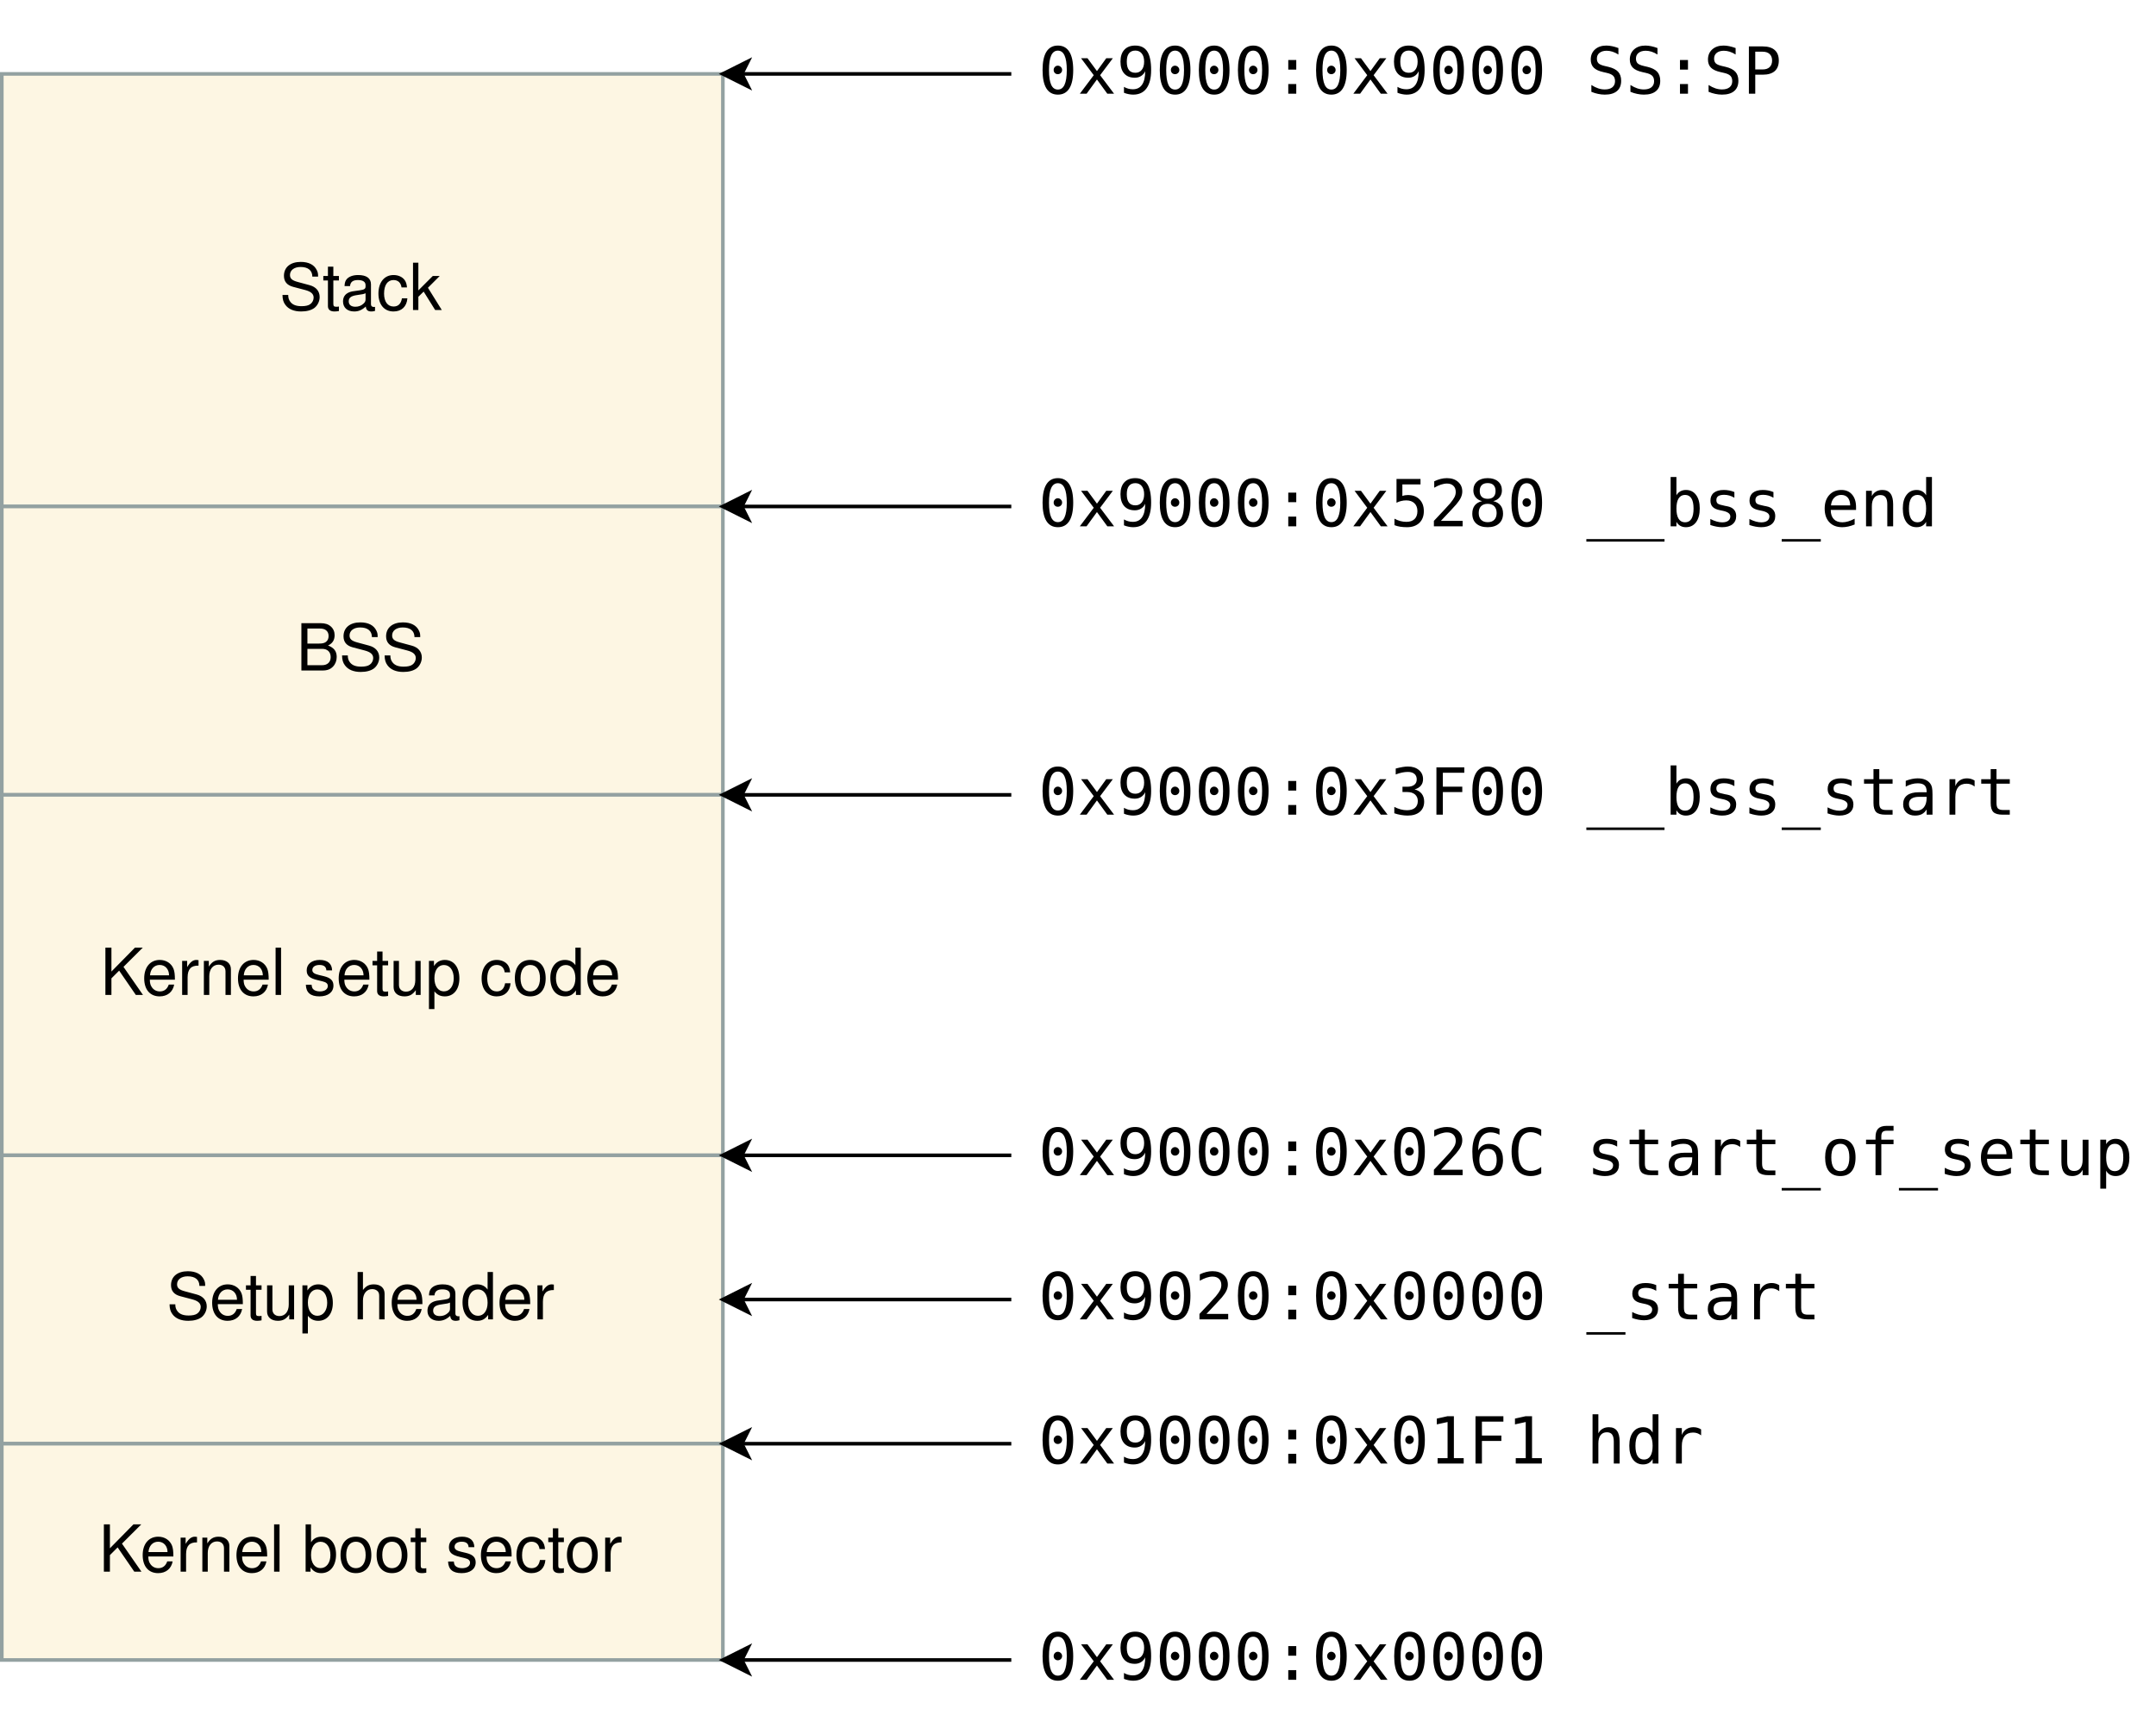
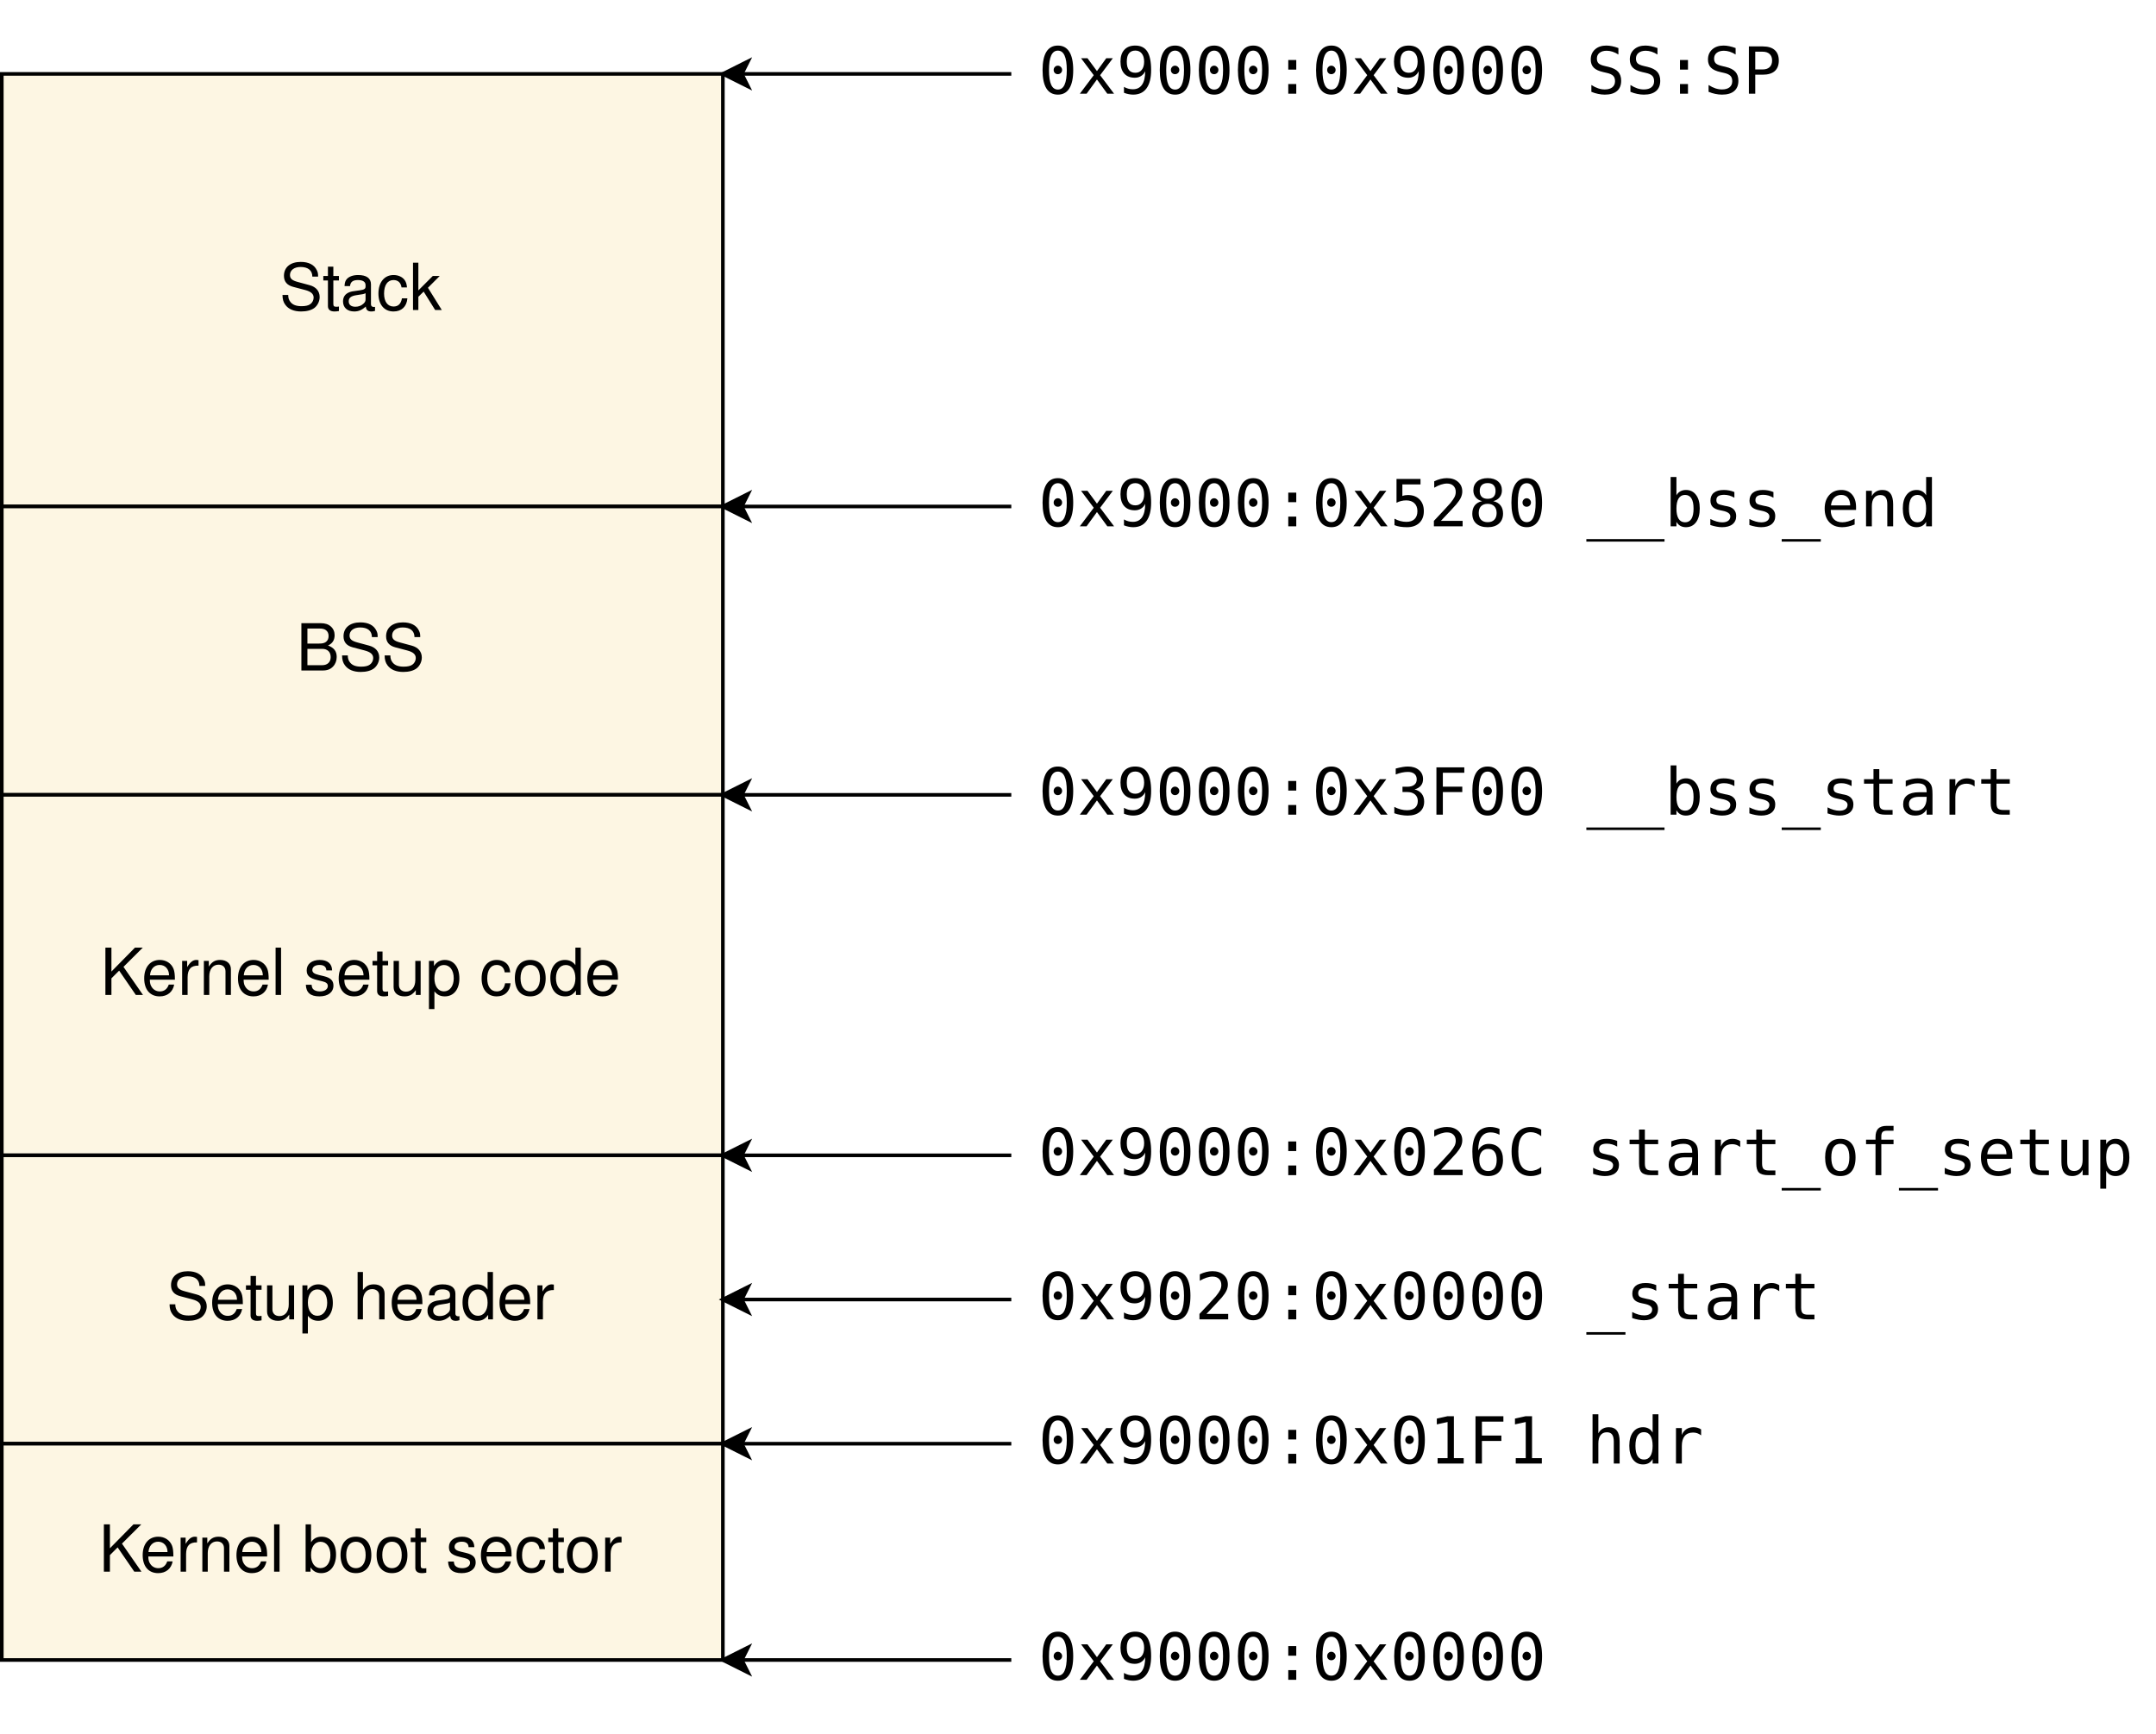
- <svg xmlns="http://www.w3.org/2000/svg" style="background: transparent; background-color: transparent; color-scheme: light dark;" version="1.1" width="598px" height="481px" viewBox="0 0 598 481" content="&lt;mxfile host=&quot;app.diagrams.net&quot;&gt;&lt;diagram name=&quot;Page-1&quot; id=&quot;early-bss&quot;&gt;&lt;mxGraphModel grid=&quot;1&quot; gridSize=&quot;10&quot; guides=&quot;1&quot; tooltips=&quot;1&quot; connect=&quot;1&quot; arrows=&quot;1&quot; fold=&quot;1&quot; page=&quot;1&quot; pageScale=&quot;1&quot; pageWidth=&quot;850&quot; pageHeight=&quot;1100&quot; math=&quot;0&quot; shadow=&quot;0&quot;&gt;&lt;root&gt;&lt;mxCell id=&quot;0&quot; /&gt;&lt;mxCell id=&quot;1&quot; parent=&quot;0&quot; /&gt;&lt;mxCell id=&quot;early-bss-1&quot; parent=&quot;1&quot; style=&quot;rounded=0;whiteSpace=wrap;html=1;fillColor=#FDF6E3;strokeColor=#93A1A1;strokeWidth=1;fontColor=#000000;fontSize=18;fontFamily=Helvetica;&quot; value=&quot;Stack&quot; vertex=&quot;1&quot;&gt;&lt;mxGeometry x=&quot;200&quot; y=&quot;80&quot; width=&quot;200&quot; height=&quot;120&quot; as=&quot;geometry&quot; /&gt;&lt;/mxCell&gt;&lt;mxCell id=&quot;early-bss-2&quot; parent=&quot;1&quot; style=&quot;rounded=0;whiteSpace=wrap;html=1;fillColor=#FDF6E3;strokeColor=#93A1A1;strokeWidth=1;fontColor=#000000;fontSize=18;fontFamily=Helvetica;&quot; value=&quot;BSS&quot; vertex=&quot;1&quot;&gt;&lt;mxGeometry x=&quot;200&quot; y=&quot;200&quot; width=&quot;200&quot; height=&quot;80&quot; as=&quot;geometry&quot; /&gt;&lt;/mxCell&gt;&lt;mxCell id=&quot;early-bss-3&quot; parent=&quot;1&quot; style=&quot;rounded=0;whiteSpace=wrap;html=1;fillColor=#FDF6E3;strokeColor=#93A1A1;strokeWidth=1;fontColor=#000000;fontSize=18;fontFamily=Helvetica;&quot; value=&quot;Kernel setup code&quot; vertex=&quot;1&quot;&gt;&lt;mxGeometry x=&quot;200&quot; y=&quot;280&quot; width=&quot;200&quot; height=&quot;100&quot; as=&quot;geometry&quot; /&gt;&lt;/mxCell&gt;&lt;mxCell id=&quot;early-bss-4&quot; parent=&quot;1&quot; style=&quot;rounded=0;whiteSpace=wrap;html=1;fillColor=#FDF6E3;strokeColor=#93A1A1;strokeWidth=1;fontColor=#000000;fontSize=18;fontFamily=Helvetica;&quot; value=&quot;Setup header&quot; vertex=&quot;1&quot;&gt;&lt;mxGeometry x=&quot;200&quot; y=&quot;380&quot; width=&quot;200&quot; height=&quot;80&quot; as=&quot;geometry&quot; /&gt;&lt;/mxCell&gt;&lt;mxCell id=&quot;early-bss-5&quot; parent=&quot;1&quot; style=&quot;rounded=0;whiteSpace=wrap;html=1;fillColor=#FDF6E3;strokeColor=#93A1A1;strokeWidth=1;fontColor=#000000;fontSize=18;fontFamily=Helvetica;&quot; value=&quot;Kernel boot sector&quot; vertex=&quot;1&quot;&gt;&lt;mxGeometry x=&quot;200&quot; y=&quot;460&quot; width=&quot;200&quot; height=&quot;60&quot; as=&quot;geometry&quot; /&gt;&lt;/mxCell&gt;&lt;mxCell id=&quot;early-bss-6&quot; edge=&quot;1&quot; parent=&quot;1&quot; style=&quot;edgeStyle=orthogonalEdgeStyle;rounded=0;orthogonalLoop=1;html=1;&quot;&gt;&lt;mxGeometry relative=&quot;1&quot; as=&quot;geometry&quot;&gt;&lt;mxPoint x=&quot;480&quot; y=&quot;80&quot; as=&quot;sourcePoint&quot; /&gt;&lt;mxPoint x=&quot;400&quot; y=&quot;80&quot; as=&quot;targetPoint&quot; /&gt;&lt;/mxGeometry&gt;&lt;/mxCell&gt;&lt;mxCell id=&quot;early-bss-7&quot; parent=&quot;1&quot; style=&quot;text;html=1;align=left;verticalAlign=middle;whiteSpace=wrap;rounded=0;fontSize=18;fontFamily=monospace;fontColor=#000000;&quot; value=&quot;0x9000:0x9000&quot; vertex=&quot;1&quot;&gt;&lt;mxGeometry x=&quot;488&quot; y=&quot;65&quot; width=&quot;145&quot; height=&quot;30&quot; as=&quot;geometry&quot; /&gt;&lt;/mxCell&gt;&lt;mxCell id=&quot;early-bss-8&quot; parent=&quot;1&quot; style=&quot;text;html=1;align=left;verticalAlign=middle;whiteSpace=nowrap;rounded=0;fontSize=18;fontFamily=monospace;fontColor=#000000;&quot; value=&quot;SS:SP&quot; vertex=&quot;1&quot;&gt;&lt;mxGeometry x=&quot;640&quot; y=&quot;65&quot; width=&quot;157&quot; height=&quot;30&quot; as=&quot;geometry&quot; /&gt;&lt;/mxCell&gt;&lt;mxCell id=&quot;early-bss-9&quot; edge=&quot;1&quot; parent=&quot;1&quot; style=&quot;edgeStyle=orthogonalEdgeStyle;rounded=0;orthogonalLoop=1;html=1;&quot;&gt;&lt;mxGeometry relative=&quot;1&quot; as=&quot;geometry&quot;&gt;&lt;mxPoint x=&quot;480&quot; y=&quot;200&quot; as=&quot;sourcePoint&quot; /&gt;&lt;mxPoint x=&quot;400&quot; y=&quot;200&quot; as=&quot;targetPoint&quot; /&gt;&lt;/mxGeometry&gt;&lt;/mxCell&gt;&lt;mxCell id=&quot;early-bss-10&quot; parent=&quot;1&quot; style=&quot;text;html=1;align=left;verticalAlign=middle;whiteSpace=wrap;rounded=0;fontSize=18;fontFamily=monospace;fontColor=#000000;&quot; value=&quot;0x9000:0x5280&quot; vertex=&quot;1&quot;&gt;&lt;mxGeometry x=&quot;488&quot; y=&quot;185&quot; width=&quot;145&quot; height=&quot;30&quot; as=&quot;geometry&quot; /&gt;&lt;/mxCell&gt;&lt;mxCell id=&quot;early-bss-11&quot; parent=&quot;1&quot; style=&quot;text;html=1;align=left;verticalAlign=middle;whiteSpace=nowrap;rounded=0;fontSize=18;fontFamily=monospace;fontColor=#000000;&quot; value=&quot;__bss_end&quot; vertex=&quot;1&quot;&gt;&lt;mxGeometry x=&quot;640&quot; y=&quot;185&quot; width=&quot;157&quot; height=&quot;30&quot; as=&quot;geometry&quot; /&gt;&lt;/mxCell&gt;&lt;mxCell id=&quot;early-bss-12&quot; edge=&quot;1&quot; parent=&quot;1&quot; style=&quot;edgeStyle=orthogonalEdgeStyle;rounded=0;orthogonalLoop=1;html=1;&quot;&gt;&lt;mxGeometry relative=&quot;1&quot; as=&quot;geometry&quot;&gt;&lt;mxPoint x=&quot;480&quot; y=&quot;280&quot; as=&quot;sourcePoint&quot; /&gt;&lt;mxPoint x=&quot;400&quot; y=&quot;280&quot; as=&quot;targetPoint&quot; /&gt;&lt;/mxGeometry&gt;&lt;/mxCell&gt;&lt;mxCell id=&quot;early-bss-13&quot; parent=&quot;1&quot; style=&quot;text;html=1;align=left;verticalAlign=middle;whiteSpace=wrap;rounded=0;fontSize=18;fontFamily=monospace;fontColor=#000000;&quot; value=&quot;0x9000:0x3F00&quot; vertex=&quot;1&quot;&gt;&lt;mxGeometry x=&quot;488&quot; y=&quot;265&quot; width=&quot;145&quot; height=&quot;30&quot; as=&quot;geometry&quot; /&gt;&lt;/mxCell&gt;&lt;mxCell id=&quot;early-bss-14&quot; parent=&quot;1&quot; style=&quot;text;html=1;align=left;verticalAlign=middle;whiteSpace=nowrap;rounded=0;fontSize=18;fontFamily=monospace;fontColor=#000000;&quot; value=&quot;__bss_start&quot; vertex=&quot;1&quot;&gt;&lt;mxGeometry x=&quot;640&quot; y=&quot;265&quot; width=&quot;157&quot; height=&quot;30&quot; as=&quot;geometry&quot; /&gt;&lt;/mxCell&gt;&lt;mxCell id=&quot;early-bss-15&quot; edge=&quot;1&quot; parent=&quot;1&quot; style=&quot;edgeStyle=orthogonalEdgeStyle;rounded=0;orthogonalLoop=1;html=1;&quot;&gt;&lt;mxGeometry relative=&quot;1&quot; as=&quot;geometry&quot;&gt;&lt;mxPoint x=&quot;480&quot; y=&quot;380&quot; as=&quot;sourcePoint&quot; /&gt;&lt;mxPoint x=&quot;400&quot; y=&quot;380&quot; as=&quot;targetPoint&quot; /&gt;&lt;/mxGeometry&gt;&lt;/mxCell&gt;&lt;mxCell id=&quot;early-bss-16&quot; parent=&quot;1&quot; style=&quot;text;html=1;align=left;verticalAlign=middle;whiteSpace=wrap;rounded=0;fontSize=18;fontFamily=monospace;fontColor=#000000;&quot; value=&quot;0x9000:0x026C&quot; vertex=&quot;1&quot;&gt;&lt;mxGeometry x=&quot;488&quot; y=&quot;365&quot; width=&quot;145&quot; height=&quot;30&quot; as=&quot;geometry&quot; /&gt;&lt;/mxCell&gt;&lt;mxCell id=&quot;early-bss-17&quot; parent=&quot;1&quot; style=&quot;text;html=1;align=left;verticalAlign=middle;whiteSpace=nowrap;rounded=0;fontSize=18;fontFamily=monospace;fontColor=#000000;&quot; value=&quot;start_of_setup&quot; vertex=&quot;1&quot;&gt;&lt;mxGeometry x=&quot;640&quot; y=&quot;365&quot; width=&quot;157&quot; height=&quot;30&quot; as=&quot;geometry&quot; /&gt;&lt;/mxCell&gt;&lt;mxCell id=&quot;early-bss-18&quot; edge=&quot;1&quot; parent=&quot;1&quot; style=&quot;edgeStyle=orthogonalEdgeStyle;rounded=0;orthogonalLoop=1;html=1;&quot;&gt;&lt;mxGeometry relative=&quot;1&quot; as=&quot;geometry&quot;&gt;&lt;mxPoint x=&quot;480&quot; y=&quot;420&quot; as=&quot;sourcePoint&quot; /&gt;&lt;mxPoint x=&quot;400&quot; y=&quot;420&quot; as=&quot;targetPoint&quot; /&gt;&lt;/mxGeometry&gt;&lt;/mxCell&gt;&lt;mxCell id=&quot;early-bss-19&quot; parent=&quot;1&quot; style=&quot;text;html=1;align=left;verticalAlign=middle;whiteSpace=wrap;rounded=0;fontSize=18;fontFamily=monospace;fontColor=#000000;&quot; value=&quot;0x9020:0x0000&quot; vertex=&quot;1&quot;&gt;&lt;mxGeometry x=&quot;488&quot; y=&quot;405&quot; width=&quot;145&quot; height=&quot;30&quot; as=&quot;geometry&quot; /&gt;&lt;/mxCell&gt;&lt;mxCell id=&quot;early-bss-20&quot; parent=&quot;1&quot; style=&quot;text;html=1;align=left;verticalAlign=middle;whiteSpace=nowrap;rounded=0;fontSize=18;fontFamily=monospace;fontColor=#000000;&quot; value=&quot;_start&quot; vertex=&quot;1&quot;&gt;&lt;mxGeometry x=&quot;640&quot; y=&quot;405&quot; width=&quot;157&quot; height=&quot;30&quot; as=&quot;geometry&quot; /&gt;&lt;/mxCell&gt;&lt;mxCell id=&quot;early-bss-21&quot; edge=&quot;1&quot; parent=&quot;1&quot; style=&quot;edgeStyle=orthogonalEdgeStyle;rounded=0;orthogonalLoop=1;html=1;&quot;&gt;&lt;mxGeometry relative=&quot;1&quot; as=&quot;geometry&quot;&gt;&lt;mxPoint x=&quot;480&quot; y=&quot;460&quot; as=&quot;sourcePoint&quot; /&gt;&lt;mxPoint x=&quot;400&quot; y=&quot;460&quot; as=&quot;targetPoint&quot; /&gt;&lt;/mxGeometry&gt;&lt;/mxCell&gt;&lt;mxCell id=&quot;early-bss-22&quot; parent=&quot;1&quot; style=&quot;text;html=1;align=left;verticalAlign=middle;whiteSpace=wrap;rounded=0;fontSize=18;fontFamily=monospace;fontColor=#000000;&quot; value=&quot;0x9000:0x01F1&quot; vertex=&quot;1&quot;&gt;&lt;mxGeometry x=&quot;488&quot; y=&quot;445&quot; width=&quot;145&quot; height=&quot;30&quot; as=&quot;geometry&quot; /&gt;&lt;/mxCell&gt;&lt;mxCell id=&quot;early-bss-23&quot; parent=&quot;1&quot; style=&quot;text;html=1;align=left;verticalAlign=middle;whiteSpace=nowrap;rounded=0;fontSize=18;fontFamily=monospace;fontColor=#000000;&quot; value=&quot;hdr&quot; vertex=&quot;1&quot;&gt;&lt;mxGeometry x=&quot;640&quot; y=&quot;445&quot; width=&quot;157&quot; height=&quot;30&quot; as=&quot;geometry&quot; /&gt;&lt;/mxCell&gt;&lt;mxCell id=&quot;early-bss-24&quot; edge=&quot;1&quot; parent=&quot;1&quot; style=&quot;edgeStyle=orthogonalEdgeStyle;rounded=0;orthogonalLoop=1;html=1;&quot;&gt;&lt;mxGeometry relative=&quot;1&quot; as=&quot;geometry&quot;&gt;&lt;mxPoint x=&quot;480&quot; y=&quot;520&quot; as=&quot;sourcePoint&quot; /&gt;&lt;mxPoint x=&quot;400&quot; y=&quot;520&quot; as=&quot;targetPoint&quot; /&gt;&lt;/mxGeometry&gt;&lt;/mxCell&gt;&lt;mxCell id=&quot;early-bss-25&quot; parent=&quot;1&quot; style=&quot;text;html=1;align=left;verticalAlign=middle;whiteSpace=wrap;rounded=0;fontSize=18;fontFamily=monospace;fontColor=#000000;&quot; value=&quot;0x9000:0x0000&quot; vertex=&quot;1&quot;&gt;&lt;mxGeometry x=&quot;488&quot; y=&quot;505&quot; width=&quot;145&quot; height=&quot;30&quot; as=&quot;geometry&quot; /&gt;&lt;/mxCell&gt;&lt;/root&gt;&lt;/mxGraphModel&gt;&lt;/diagram&gt;&lt;/mxfile&gt;">
+ <svg xmlns="http://www.w3.org/2000/svg" style="background: transparent; background-color: transparent; color-scheme: light dark;" version="1.1" width="598px" height="481px" viewBox="0 0 598 481" content="&lt;mxfile host=&quot;app.diagrams.net&quot;&gt;&lt;diagram name=&quot;Page-1&quot; id=&quot;early-bss&quot;&gt;&lt;mxGraphModel grid=&quot;1&quot; gridSize=&quot;10&quot; guides=&quot;1&quot; tooltips=&quot;1&quot; connect=&quot;1&quot; arrows=&quot;1&quot; fold=&quot;1&quot; page=&quot;1&quot; pageScale=&quot;1&quot; pageWidth=&quot;850&quot; pageHeight=&quot;1100&quot; math=&quot;0&quot; shadow=&quot;0&quot;&gt;&lt;root&gt;&lt;mxCell id=&quot;0&quot; /&gt;&lt;mxCell id=&quot;1&quot; parent=&quot;0&quot; /&gt;&lt;mxCell id=&quot;early-bss-1&quot; parent=&quot;1&quot; style=&quot;rounded=0;whiteSpace=wrap;html=1;fillColor=#FDF6E3;strokeColor=#000000;strokeWidth=1;fontColor=#000000;fontSize=18;fontFamily=Helvetica;&quot; value=&quot;Stack&quot; vertex=&quot;1&quot;&gt;&lt;mxGeometry x=&quot;200&quot; y=&quot;80&quot; width=&quot;200&quot; height=&quot;120&quot; as=&quot;geometry&quot; /&gt;&lt;/mxCell&gt;&lt;mxCell id=&quot;early-bss-2&quot; parent=&quot;1&quot; style=&quot;rounded=0;whiteSpace=wrap;html=1;fillColor=#FDF6E3;strokeColor=#000000;strokeWidth=1;fontColor=#000000;fontSize=18;fontFamily=Helvetica;&quot; value=&quot;BSS&quot; vertex=&quot;1&quot;&gt;&lt;mxGeometry x=&quot;200&quot; y=&quot;200&quot; width=&quot;200&quot; height=&quot;80&quot; as=&quot;geometry&quot; /&gt;&lt;/mxCell&gt;&lt;mxCell id=&quot;early-bss-3&quot; parent=&quot;1&quot; style=&quot;rounded=0;whiteSpace=wrap;html=1;fillColor=#FDF6E3;strokeColor=#000000;strokeWidth=1;fontColor=#000000;fontSize=18;fontFamily=Helvetica;&quot; value=&quot;Kernel setup code&quot; vertex=&quot;1&quot;&gt;&lt;mxGeometry x=&quot;200&quot; y=&quot;280&quot; width=&quot;200&quot; height=&quot;100&quot; as=&quot;geometry&quot; /&gt;&lt;/mxCell&gt;&lt;mxCell id=&quot;early-bss-4&quot; parent=&quot;1&quot; style=&quot;rounded=0;whiteSpace=wrap;html=1;fillColor=#FDF6E3;strokeColor=#000000;strokeWidth=1;fontColor=#000000;fontSize=18;fontFamily=Helvetica;&quot; value=&quot;Setup header&quot; vertex=&quot;1&quot;&gt;&lt;mxGeometry x=&quot;200&quot; y=&quot;380&quot; width=&quot;200&quot; height=&quot;80&quot; as=&quot;geometry&quot; /&gt;&lt;/mxCell&gt;&lt;mxCell id=&quot;early-bss-5&quot; parent=&quot;1&quot; style=&quot;rounded=0;whiteSpace=wrap;html=1;fillColor=#FDF6E3;strokeColor=#000000;strokeWidth=1;fontColor=#000000;fontSize=18;fontFamily=Helvetica;&quot; value=&quot;Kernel boot sector&quot; vertex=&quot;1&quot;&gt;&lt;mxGeometry x=&quot;200&quot; y=&quot;460&quot; width=&quot;200&quot; height=&quot;60&quot; as=&quot;geometry&quot; /&gt;&lt;/mxCell&gt;&lt;mxCell id=&quot;early-bss-6&quot; edge=&quot;1&quot; parent=&quot;1&quot; style=&quot;edgeStyle=orthogonalEdgeStyle;rounded=0;orthogonalLoop=1;html=1;&quot;&gt;&lt;mxGeometry relative=&quot;1&quot; as=&quot;geometry&quot;&gt;&lt;mxPoint x=&quot;480&quot; y=&quot;80&quot; as=&quot;sourcePoint&quot; /&gt;&lt;mxPoint x=&quot;400&quot; y=&quot;80&quot; as=&quot;targetPoint&quot; /&gt;&lt;/mxGeometry&gt;&lt;/mxCell&gt;&lt;mxCell id=&quot;early-bss-7&quot; parent=&quot;1&quot; style=&quot;text;html=1;align=left;verticalAlign=middle;whiteSpace=wrap;rounded=0;fontSize=18;fontFamily=monospace;fontColor=#000000;&quot; value=&quot;0x9000:0x9000&quot; vertex=&quot;1&quot;&gt;&lt;mxGeometry x=&quot;488&quot; y=&quot;65&quot; width=&quot;145&quot; height=&quot;30&quot; as=&quot;geometry&quot; /&gt;&lt;/mxCell&gt;&lt;mxCell id=&quot;early-bss-8&quot; parent=&quot;1&quot; style=&quot;text;html=1;align=left;verticalAlign=middle;whiteSpace=nowrap;rounded=0;fontSize=18;fontFamily=monospace;fontColor=#000000;&quot; value=&quot;SS:SP&quot; vertex=&quot;1&quot;&gt;&lt;mxGeometry x=&quot;640&quot; y=&quot;65&quot; width=&quot;157&quot; height=&quot;30&quot; as=&quot;geometry&quot; /&gt;&lt;/mxCell&gt;&lt;mxCell id=&quot;early-bss-9&quot; edge=&quot;1&quot; parent=&quot;1&quot; style=&quot;edgeStyle=orthogonalEdgeStyle;rounded=0;orthogonalLoop=1;html=1;&quot;&gt;&lt;mxGeometry relative=&quot;1&quot; as=&quot;geometry&quot;&gt;&lt;mxPoint x=&quot;480&quot; y=&quot;200&quot; as=&quot;sourcePoint&quot; /&gt;&lt;mxPoint x=&quot;400&quot; y=&quot;200&quot; as=&quot;targetPoint&quot; /&gt;&lt;/mxGeometry&gt;&lt;/mxCell&gt;&lt;mxCell id=&quot;early-bss-10&quot; parent=&quot;1&quot; style=&quot;text;html=1;align=left;verticalAlign=middle;whiteSpace=wrap;rounded=0;fontSize=18;fontFamily=monospace;fontColor=#000000;&quot; value=&quot;0x9000:0x5280&quot; vertex=&quot;1&quot;&gt;&lt;mxGeometry x=&quot;488&quot; y=&quot;185&quot; width=&quot;145&quot; height=&quot;30&quot; as=&quot;geometry&quot; /&gt;&lt;/mxCell&gt;&lt;mxCell id=&quot;early-bss-11&quot; parent=&quot;1&quot; style=&quot;text;html=1;align=left;verticalAlign=middle;whiteSpace=nowrap;rounded=0;fontSize=18;fontFamily=monospace;fontColor=#000000;&quot; value=&quot;__bss_end&quot; vertex=&quot;1&quot;&gt;&lt;mxGeometry x=&quot;640&quot; y=&quot;185&quot; width=&quot;157&quot; height=&quot;30&quot; as=&quot;geometry&quot; /&gt;&lt;/mxCell&gt;&lt;mxCell id=&quot;early-bss-12&quot; edge=&quot;1&quot; parent=&quot;1&quot; style=&quot;edgeStyle=orthogonalEdgeStyle;rounded=0;orthogonalLoop=1;html=1;&quot;&gt;&lt;mxGeometry relative=&quot;1&quot; as=&quot;geometry&quot;&gt;&lt;mxPoint x=&quot;480&quot; y=&quot;280&quot; as=&quot;sourcePoint&quot; /&gt;&lt;mxPoint x=&quot;400&quot; y=&quot;280&quot; as=&quot;targetPoint&quot; /&gt;&lt;/mxGeometry&gt;&lt;/mxCell&gt;&lt;mxCell id=&quot;early-bss-13&quot; parent=&quot;1&quot; style=&quot;text;html=1;align=left;verticalAlign=middle;whiteSpace=wrap;rounded=0;fontSize=18;fontFamily=monospace;fontColor=#000000;&quot; value=&quot;0x9000:0x3F00&quot; vertex=&quot;1&quot;&gt;&lt;mxGeometry x=&quot;488&quot; y=&quot;265&quot; width=&quot;145&quot; height=&quot;30&quot; as=&quot;geometry&quot; /&gt;&lt;/mxCell&gt;&lt;mxCell id=&quot;early-bss-14&quot; parent=&quot;1&quot; style=&quot;text;html=1;align=left;verticalAlign=middle;whiteSpace=nowrap;rounded=0;fontSize=18;fontFamily=monospace;fontColor=#000000;&quot; value=&quot;__bss_start&quot; vertex=&quot;1&quot;&gt;&lt;mxGeometry x=&quot;640&quot; y=&quot;265&quot; width=&quot;157&quot; height=&quot;30&quot; as=&quot;geometry&quot; /&gt;&lt;/mxCell&gt;&lt;mxCell id=&quot;early-bss-15&quot; edge=&quot;1&quot; parent=&quot;1&quot; style=&quot;edgeStyle=orthogonalEdgeStyle;rounded=0;orthogonalLoop=1;html=1;&quot;&gt;&lt;mxGeometry relative=&quot;1&quot; as=&quot;geometry&quot;&gt;&lt;mxPoint x=&quot;480&quot; y=&quot;380&quot; as=&quot;sourcePoint&quot; /&gt;&lt;mxPoint x=&quot;400&quot; y=&quot;380&quot; as=&quot;targetPoint&quot; /&gt;&lt;/mxGeometry&gt;&lt;/mxCell&gt;&lt;mxCell id=&quot;early-bss-16&quot; parent=&quot;1&quot; style=&quot;text;html=1;align=left;verticalAlign=middle;whiteSpace=wrap;rounded=0;fontSize=18;fontFamily=monospace;fontColor=#000000;&quot; value=&quot;0x9000:0x026C&quot; vertex=&quot;1&quot;&gt;&lt;mxGeometry x=&quot;488&quot; y=&quot;365&quot; width=&quot;145&quot; height=&quot;30&quot; as=&quot;geometry&quot; /&gt;&lt;/mxCell&gt;&lt;mxCell id=&quot;early-bss-17&quot; parent=&quot;1&quot; style=&quot;text;html=1;align=left;verticalAlign=middle;whiteSpace=nowrap;rounded=0;fontSize=18;fontFamily=monospace;fontColor=#000000;&quot; value=&quot;start_of_setup&quot; vertex=&quot;1&quot;&gt;&lt;mxGeometry x=&quot;640&quot; y=&quot;365&quot; width=&quot;157&quot; height=&quot;30&quot; as=&quot;geometry&quot; /&gt;&lt;/mxCell&gt;&lt;mxCell id=&quot;early-bss-18&quot; edge=&quot;1&quot; parent=&quot;1&quot; style=&quot;edgeStyle=orthogonalEdgeStyle;rounded=0;orthogonalLoop=1;html=1;&quot;&gt;&lt;mxGeometry relative=&quot;1&quot; as=&quot;geometry&quot;&gt;&lt;mxPoint x=&quot;480&quot; y=&quot;420&quot; as=&quot;sourcePoint&quot; /&gt;&lt;mxPoint x=&quot;400&quot; y=&quot;420&quot; as=&quot;targetPoint&quot; /&gt;&lt;/mxGeometry&gt;&lt;/mxCell&gt;&lt;mxCell id=&quot;early-bss-19&quot; parent=&quot;1&quot; style=&quot;text;html=1;align=left;verticalAlign=middle;whiteSpace=wrap;rounded=0;fontSize=18;fontFamily=monospace;fontColor=#000000;&quot; value=&quot;0x9020:0x0000&quot; vertex=&quot;1&quot;&gt;&lt;mxGeometry x=&quot;488&quot; y=&quot;405&quot; width=&quot;145&quot; height=&quot;30&quot; as=&quot;geometry&quot; /&gt;&lt;/mxCell&gt;&lt;mxCell id=&quot;early-bss-20&quot; parent=&quot;1&quot; style=&quot;text;html=1;align=left;verticalAlign=middle;whiteSpace=nowrap;rounded=0;fontSize=18;fontFamily=monospace;fontColor=#000000;&quot; value=&quot;_start&quot; vertex=&quot;1&quot;&gt;&lt;mxGeometry x=&quot;640&quot; y=&quot;405&quot; width=&quot;157&quot; height=&quot;30&quot; as=&quot;geometry&quot; /&gt;&lt;/mxCell&gt;&lt;mxCell id=&quot;early-bss-21&quot; edge=&quot;1&quot; parent=&quot;1&quot; style=&quot;edgeStyle=orthogonalEdgeStyle;rounded=0;orthogonalLoop=1;html=1;&quot;&gt;&lt;mxGeometry relative=&quot;1&quot; as=&quot;geometry&quot;&gt;&lt;mxPoint x=&quot;480&quot; y=&quot;460&quot; as=&quot;sourcePoint&quot; /&gt;&lt;mxPoint x=&quot;400&quot; y=&quot;460&quot; as=&quot;targetPoint&quot; /&gt;&lt;/mxGeometry&gt;&lt;/mxCell&gt;&lt;mxCell id=&quot;early-bss-22&quot; parent=&quot;1&quot; style=&quot;text;html=1;align=left;verticalAlign=middle;whiteSpace=wrap;rounded=0;fontSize=18;fontFamily=monospace;fontColor=#000000;&quot; value=&quot;0x9000:0x01F1&quot; vertex=&quot;1&quot;&gt;&lt;mxGeometry x=&quot;488&quot; y=&quot;445&quot; width=&quot;145&quot; height=&quot;30&quot; as=&quot;geometry&quot; /&gt;&lt;/mxCell&gt;&lt;mxCell id=&quot;early-bss-23&quot; parent=&quot;1&quot; style=&quot;text;html=1;align=left;verticalAlign=middle;whiteSpace=nowrap;rounded=0;fontSize=18;fontFamily=monospace;fontColor=#000000;&quot; value=&quot;hdr&quot; vertex=&quot;1&quot;&gt;&lt;mxGeometry x=&quot;640&quot; y=&quot;445&quot; width=&quot;157&quot; height=&quot;30&quot; as=&quot;geometry&quot; /&gt;&lt;/mxCell&gt;&lt;mxCell id=&quot;early-bss-24&quot; edge=&quot;1&quot; parent=&quot;1&quot; style=&quot;edgeStyle=orthogonalEdgeStyle;rounded=0;orthogonalLoop=1;html=1;&quot;&gt;&lt;mxGeometry relative=&quot;1&quot; as=&quot;geometry&quot;&gt;&lt;mxPoint x=&quot;480&quot; y=&quot;520&quot; as=&quot;sourcePoint&quot; /&gt;&lt;mxPoint x=&quot;400&quot; y=&quot;520&quot; as=&quot;targetPoint&quot; /&gt;&lt;/mxGeometry&gt;&lt;/mxCell&gt;&lt;mxCell id=&quot;early-bss-25&quot; parent=&quot;1&quot; style=&quot;text;html=1;align=left;verticalAlign=middle;whiteSpace=wrap;rounded=0;fontSize=18;fontFamily=monospace;fontColor=#000000;&quot; value=&quot;0x9000:0x0000&quot; vertex=&quot;1&quot;&gt;&lt;mxGeometry x=&quot;488&quot; y=&quot;505&quot; width=&quot;145&quot; height=&quot;30&quot; as=&quot;geometry&quot; /&gt;&lt;/mxCell&gt;&lt;/root&gt;&lt;/mxGraphModel&gt;&lt;/diagram&gt;&lt;/mxfile&gt;">
  <defs />
  <g>
-     <rect x="0.5" y="20.5" width="200" height="120" fill="#fdf6e3" stroke="#93a1a1" style="fill: light-dark(rgb(253, 246, 227), rgb(32, 26, 10)); stroke: light-dark(rgb(147, 161, 161), rgb(92, 104, 104));" />
+     <rect x="0.5" y="20.5" width="200" height="120" fill="#fdf6e3" stroke="#000000" style="fill: light-dark(rgb(253, 246, 227), rgb(32, 26, 10)); stroke: light-dark(rgb(0, 0, 0), rgb(255, 255, 255));" />
    <text x="100" y="86" fill="#000000" style="fill: light-dark(rgb(0, 0, 0), rgb(237, 237, 237));" font-family="Helvetica" font-size="18px" text-anchor="middle">Stack</text>
-     <rect x="0.5" y="140.5" width="200" height="80" fill="#fdf6e3" stroke="#93a1a1" style="fill: light-dark(rgb(253, 246, 227), rgb(32, 26, 10)); stroke: light-dark(rgb(147, 161, 161), rgb(92, 104, 104));" />
+     <rect x="0.5" y="140.5" width="200" height="80" fill="#fdf6e3" stroke="#000000" style="fill: light-dark(rgb(253, 246, 227), rgb(32, 26, 10)); stroke: light-dark(rgb(0, 0, 0), rgb(255, 255, 255));" />
    <text x="100" y="186" fill="#000000" style="fill: light-dark(rgb(0, 0, 0), rgb(237, 237, 237));" font-family="Helvetica" font-size="18px" text-anchor="middle">BSS</text>
-     <rect x="0.5" y="220.5" width="200" height="100" fill="#fdf6e3" stroke="#93a1a1" style="fill: light-dark(rgb(253, 246, 227), rgb(32, 26, 10)); stroke: light-dark(rgb(147, 161, 161), rgb(92, 104, 104));" />
+     <rect x="0.5" y="220.5" width="200" height="100" fill="#fdf6e3" stroke="#000000" style="fill: light-dark(rgb(253, 246, 227), rgb(32, 26, 10)); stroke: light-dark(rgb(0, 0, 0), rgb(255, 255, 255));" />
    <text x="100" y="276" fill="#000000" style="fill: light-dark(rgb(0, 0, 0), rgb(237, 237, 237));" font-family="Helvetica" font-size="18px" text-anchor="middle">Kernel setup code</text>
-     <rect x="0.5" y="320.5" width="200" height="80" fill="#fdf6e3" stroke="#93a1a1" style="fill: light-dark(rgb(253, 246, 227), rgb(32, 26, 10)); stroke: light-dark(rgb(147, 161, 161), rgb(92, 104, 104));" />
+     <rect x="0.5" y="320.5" width="200" height="80" fill="#fdf6e3" stroke="#000000" style="fill: light-dark(rgb(253, 246, 227), rgb(32, 26, 10)); stroke: light-dark(rgb(0, 0, 0), rgb(255, 255, 255));" />
    <text x="100" y="366" fill="#000000" style="fill: light-dark(rgb(0, 0, 0), rgb(237, 237, 237));" font-family="Helvetica" font-size="18px" text-anchor="middle">Setup header</text>
-     <rect x="0.5" y="400.5" width="200" height="60" fill="#fdf6e3" stroke="#93a1a1" style="fill: light-dark(rgb(253, 246, 227), rgb(32, 26, 10)); stroke: light-dark(rgb(147, 161, 161), rgb(92, 104, 104));" />
+     <rect x="0.5" y="400.5" width="200" height="60" fill="#fdf6e3" stroke="#000000" style="fill: light-dark(rgb(253, 246, 227), rgb(32, 26, 10)); stroke: light-dark(rgb(0, 0, 0), rgb(255, 255, 255));" />
    <text x="100" y="436" fill="#000000" style="fill: light-dark(rgb(0, 0, 0), rgb(237, 237, 237));" font-family="Helvetica" font-size="18px" text-anchor="middle">Kernel boot sector</text>
    <path d="M 280.5 20.5 L 205.75 20.5" fill="none" stroke="#000000" style="stroke: light-dark(rgb(0, 0, 0), rgb(255, 255, 255));" />
    <path d="M 200.5 20.5 L 207.5 17 L 205.75 20.5 L 207.5 24 Z" fill="#000000" stroke="#000000" style="fill: light-dark(rgb(0, 0, 0), rgb(255, 255, 255)); stroke: light-dark(rgb(0, 0, 0), rgb(255, 255, 255));" />
    <text x="288" y="26" fill="#000000" style="fill: light-dark(rgb(0, 0, 0), rgb(237, 237, 237));" font-family="monospace" font-size="18px" text-anchor="start">0x9000:0x9000</text>
    <text x="440" y="26" fill="#000000" style="fill: light-dark(rgb(0, 0, 0), rgb(237, 237, 237));" font-family="monospace" font-size="18px" text-anchor="start">SS:SP</text>
    <path d="M 280.5 140.5 L 205.75 140.5" fill="none" stroke="#000000" style="stroke: light-dark(rgb(0, 0, 0), rgb(255, 255, 255));" />
    <path d="M 200.5 140.5 L 207.5 137 L 205.75 140.5 L 207.5 144 Z" fill="#000000" stroke="#000000" style="fill: light-dark(rgb(0, 0, 0), rgb(255, 255, 255)); stroke: light-dark(rgb(0, 0, 0), rgb(255, 255, 255));" />
    <text x="288" y="146" fill="#000000" style="fill: light-dark(rgb(0, 0, 0), rgb(237, 237, 237));" font-family="monospace" font-size="18px" text-anchor="start">0x9000:0x5280</text>
    <text x="440" y="146" fill="#000000" style="fill: light-dark(rgb(0, 0, 0), rgb(237, 237, 237));" font-family="monospace" font-size="18px" text-anchor="start">__bss_end</text>
    <path d="M 280.5 220.5 L 205.75 220.5" fill="none" stroke="#000000" style="stroke: light-dark(rgb(0, 0, 0), rgb(255, 255, 255));" />
    <path d="M 200.5 220.5 L 207.5 217 L 205.75 220.5 L 207.5 224 Z" fill="#000000" stroke="#000000" style="fill: light-dark(rgb(0, 0, 0), rgb(255, 255, 255)); stroke: light-dark(rgb(0, 0, 0), rgb(255, 255, 255));" />
    <text x="288" y="226" fill="#000000" style="fill: light-dark(rgb(0, 0, 0), rgb(237, 237, 237));" font-family="monospace" font-size="18px" text-anchor="start">0x9000:0x3F00</text>
    <text x="440" y="226" fill="#000000" style="fill: light-dark(rgb(0, 0, 0), rgb(237, 237, 237));" font-family="monospace" font-size="18px" text-anchor="start">__bss_start</text>
    <path d="M 280.5 320.5 L 205.75 320.5" fill="none" stroke="#000000" style="stroke: light-dark(rgb(0, 0, 0), rgb(255, 255, 255));" />
    <path d="M 200.5 320.5 L 207.5 317 L 205.75 320.5 L 207.5 324 Z" fill="#000000" stroke="#000000" style="fill: light-dark(rgb(0, 0, 0), rgb(255, 255, 255)); stroke: light-dark(rgb(0, 0, 0), rgb(255, 255, 255));" />
    <text x="288" y="326" fill="#000000" style="fill: light-dark(rgb(0, 0, 0), rgb(237, 237, 237));" font-family="monospace" font-size="18px" text-anchor="start">0x9000:0x026C</text>
    <text x="440" y="326" fill="#000000" style="fill: light-dark(rgb(0, 0, 0), rgb(237, 237, 237));" font-family="monospace" font-size="18px" text-anchor="start">start_of_setup</text>
    <path d="M 280.5 360.5 L 205.75 360.5" fill="none" stroke="#000000" style="stroke: light-dark(rgb(0, 0, 0), rgb(255, 255, 255));" />
    <path d="M 200.5 360.5 L 207.5 357 L 205.75 360.5 L 207.5 364 Z" fill="#000000" stroke="#000000" style="fill: light-dark(rgb(0, 0, 0), rgb(255, 255, 255)); stroke: light-dark(rgb(0, 0, 0), rgb(255, 255, 255));" />
    <text x="288" y="366" fill="#000000" style="fill: light-dark(rgb(0, 0, 0), rgb(237, 237, 237));" font-family="monospace" font-size="18px" text-anchor="start">0x9020:0x0000</text>
    <text x="440" y="366" fill="#000000" style="fill: light-dark(rgb(0, 0, 0), rgb(237, 237, 237));" font-family="monospace" font-size="18px" text-anchor="start">_start</text>
    <path d="M 280.5 400.5 L 205.75 400.5" fill="none" stroke="#000000" style="stroke: light-dark(rgb(0, 0, 0), rgb(255, 255, 255));" />
    <path d="M 200.5 400.5 L 207.5 397 L 205.75 400.5 L 207.5 404 Z" fill="#000000" stroke="#000000" style="fill: light-dark(rgb(0, 0, 0), rgb(255, 255, 255)); stroke: light-dark(rgb(0, 0, 0), rgb(255, 255, 255));" />
    <text x="288" y="406" fill="#000000" style="fill: light-dark(rgb(0, 0, 0), rgb(237, 237, 237));" font-family="monospace" font-size="18px" text-anchor="start">0x9000:0x01F1</text>
    <text x="440" y="406" fill="#000000" style="fill: light-dark(rgb(0, 0, 0), rgb(237, 237, 237));" font-family="monospace" font-size="18px" text-anchor="start">hdr</text>
    <path d="M 280.5 460.5 L 205.75 460.5" fill="none" stroke="#000000" style="stroke: light-dark(rgb(0, 0, 0), rgb(255, 255, 255));" />
    <path d="M 200.5 460.5 L 207.5 457 L 205.75 460.5 L 207.5 464 Z" fill="#000000" stroke="#000000" style="fill: light-dark(rgb(0, 0, 0), rgb(255, 255, 255)); stroke: light-dark(rgb(0, 0, 0), rgb(255, 255, 255));" />
    <text x="288" y="466" fill="#000000" style="fill: light-dark(rgb(0, 0, 0), rgb(237, 237, 237));" font-family="monospace" font-size="18px" text-anchor="start">0x9000:0x0000</text>
  </g>
</svg>
